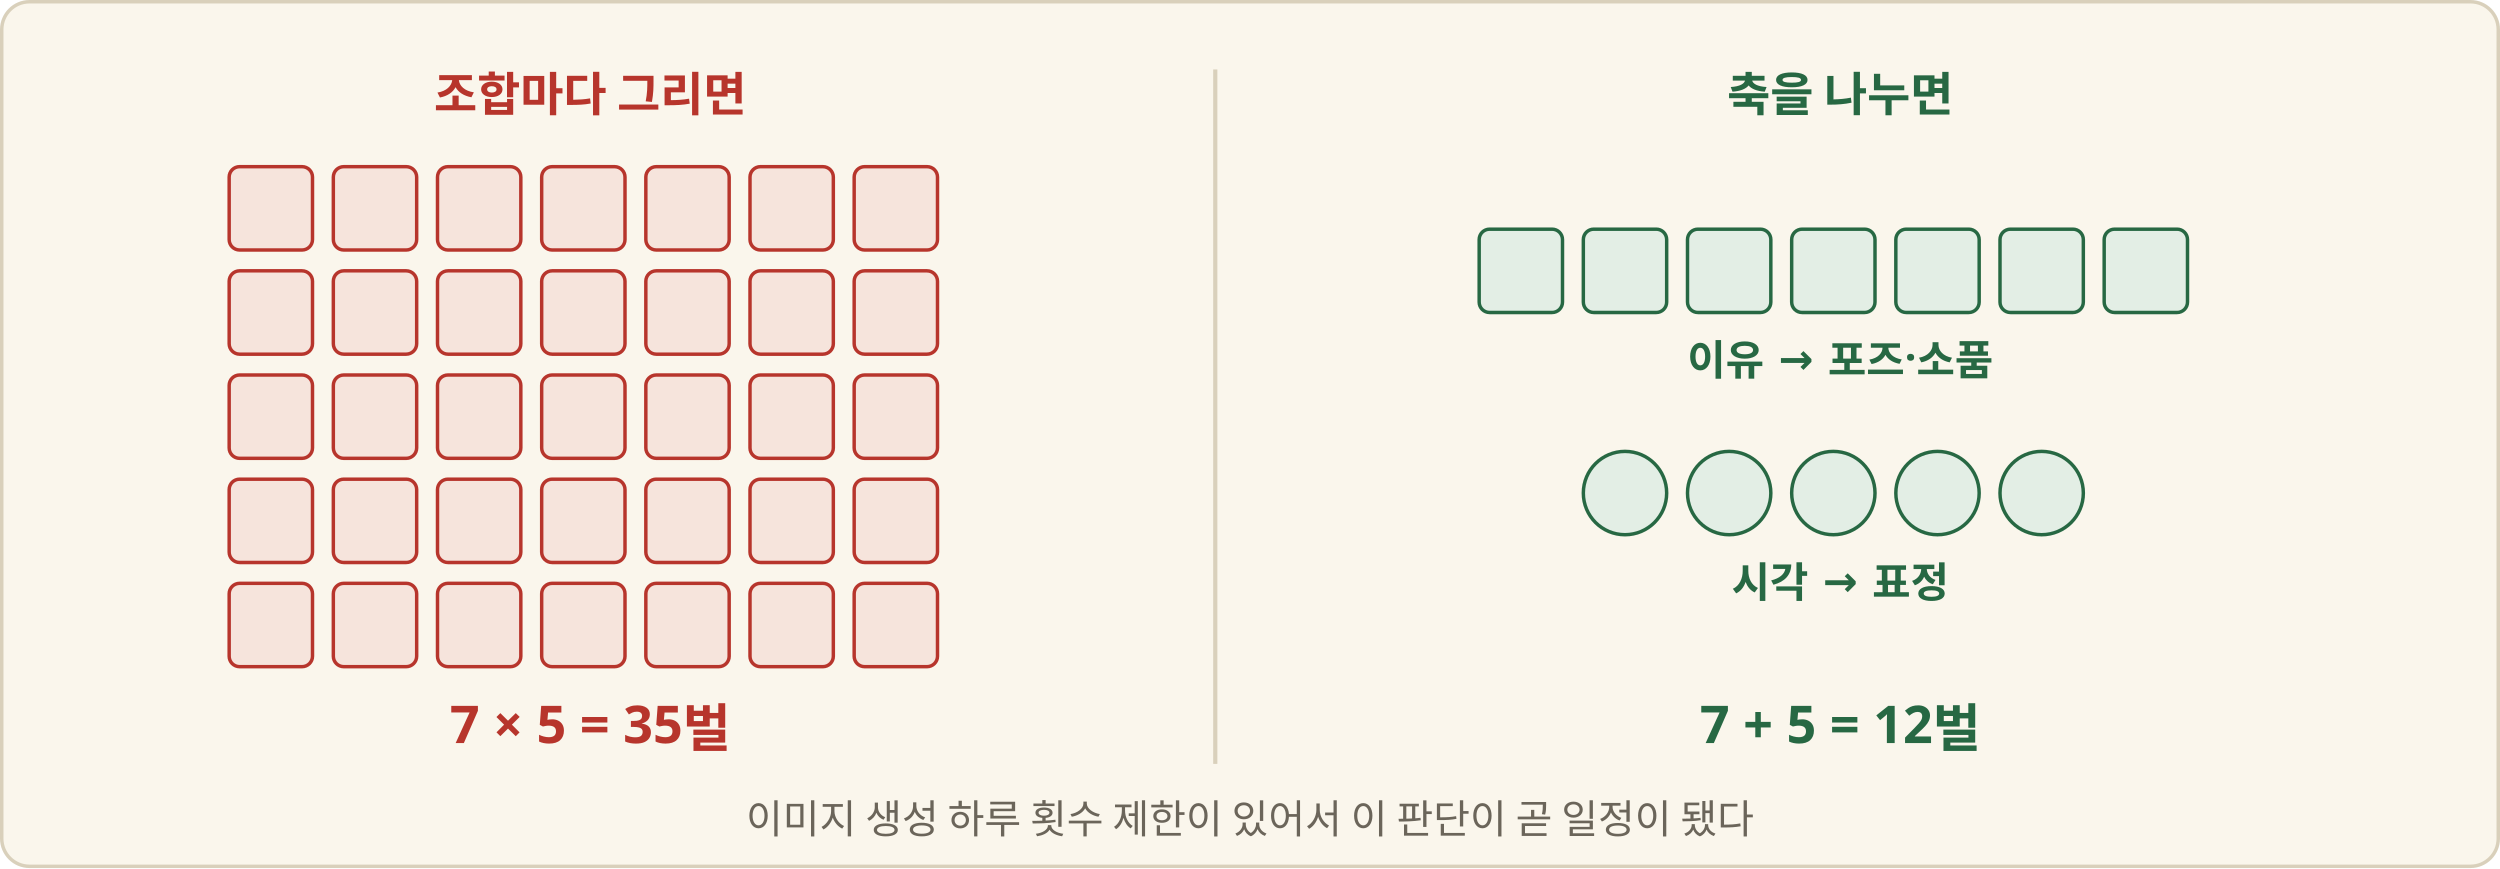
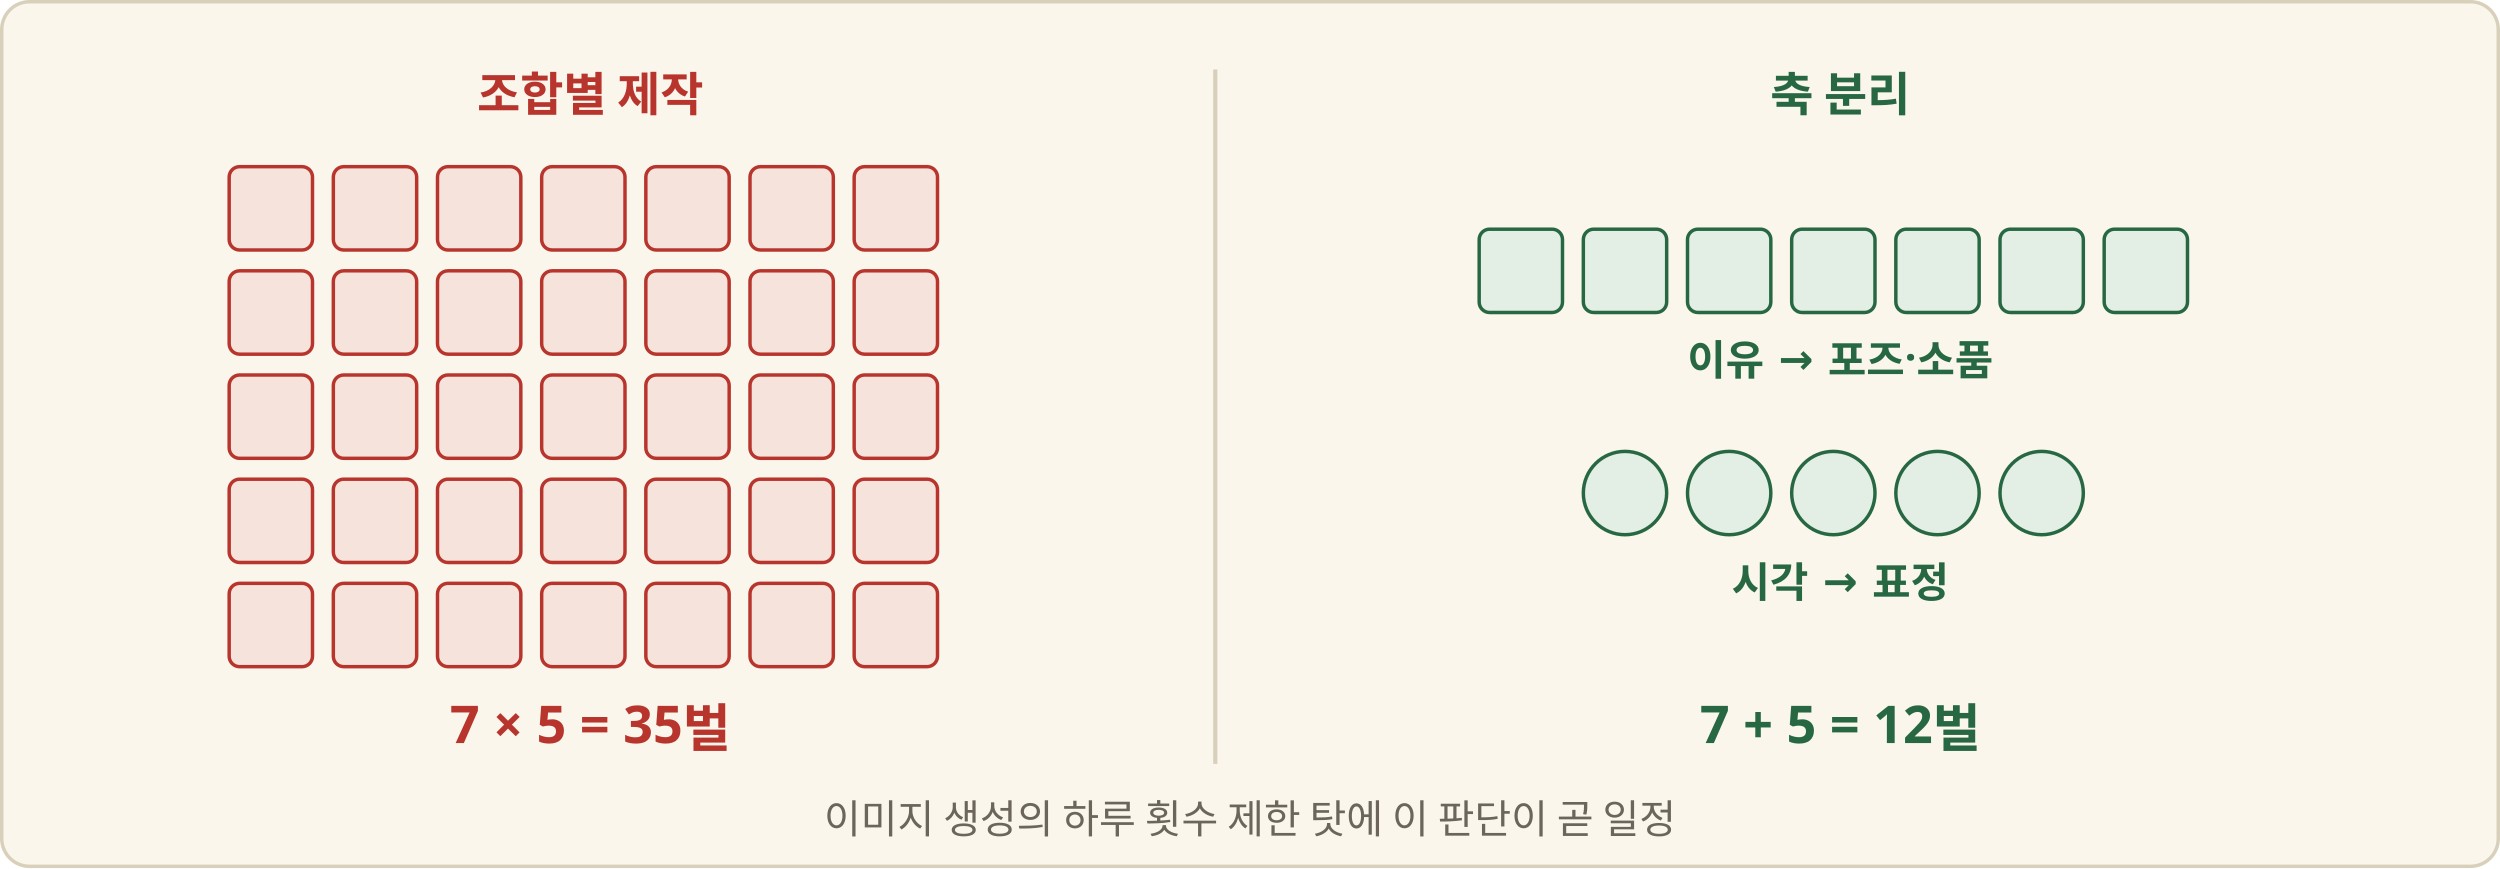
<svg xmlns="http://www.w3.org/2000/svg" viewBox="0 0 720 250" width="720" height="250" role="img" aria-label="자산 축 분리: 이유 7종 × 표정 5종을 조합마다 그리면 35벌, 축을 나누면 12벌">
  <defs>
    <marker id="a-ink" viewBox="0 0 10 10" refX="9" refY="5" markerWidth="7" markerHeight="7" orient="auto-start-reverse">
      <path d="M0,0 L10,5 L0,10 z" fill="#1e2430" />
    </marker>
    <marker id="a-seal" viewBox="0 0 10 10" refX="9" refY="5" markerWidth="7" markerHeight="7" orient="auto-start-reverse">
      <path d="M0,0 L10,5 L0,10 z" fill="#b7352c" />
    </marker>
    <marker id="a-live" viewBox="0 0 10 10" refX="9" refY="5" markerWidth="7" markerHeight="7" orient="auto-start-reverse">
      <path d="M0,0 L10,5 L0,10 z" fill="#276843" />
    </marker>
    <marker id="a-faint" viewBox="0 0 10 10" refX="9" refY="5" markerWidth="7" markerHeight="7" orient="auto-start-reverse">
      <path d="M0,0 L10,5 L0,10 z" fill="#6b655a" />
    </marker>
  </defs>
  <rect x="0.5" y="0.5" width="719" height="249" rx="8" fill="#faf6ec" stroke="#d9d0bb" />
-   <text x="170" y="32.0" font-family="Pretendard, &quot;Apple SD Gothic Neo&quot;, &quot;Malgun Gothic&quot;, &quot;Noto Sans KR&quot;, sans-serif" font-size="13.5" fill="#b7352c" font-weight="700" text-anchor="middle">조합마다 그리면</text>
+   <text x="170" y="32.0" font-family="Pretendard, &quot;Apple SD Gothic Neo&quot;, &quot;Malgun Gothic&quot;, &quot;Noto Sans KR&quot;, sans-serif" font-size="13.5" fill="#b7352c" font-weight="700" text-anchor="middle">조합별 제작</text>
  <rect x="66" y="48" width="24" height="24" rx="3" fill="#f6e4dc" stroke="#b7352c" stroke-width="1" />
  <rect x="96" y="48" width="24" height="24" rx="3" fill="#f6e4dc" stroke="#b7352c" stroke-width="1" />
  <rect x="126" y="48" width="24" height="24" rx="3" fill="#f6e4dc" stroke="#b7352c" stroke-width="1" />
  <rect x="156" y="48" width="24" height="24" rx="3" fill="#f6e4dc" stroke="#b7352c" stroke-width="1" />
  <rect x="186" y="48" width="24" height="24" rx="3" fill="#f6e4dc" stroke="#b7352c" stroke-width="1" />
  <rect x="216" y="48" width="24" height="24" rx="3" fill="#f6e4dc" stroke="#b7352c" stroke-width="1" />
  <rect x="246" y="48" width="24" height="24" rx="3" fill="#f6e4dc" stroke="#b7352c" stroke-width="1" />
  <rect x="66" y="78" width="24" height="24" rx="3" fill="#f6e4dc" stroke="#b7352c" stroke-width="1" />
  <rect x="96" y="78" width="24" height="24" rx="3" fill="#f6e4dc" stroke="#b7352c" stroke-width="1" />
  <rect x="126" y="78" width="24" height="24" rx="3" fill="#f6e4dc" stroke="#b7352c" stroke-width="1" />
  <rect x="156" y="78" width="24" height="24" rx="3" fill="#f6e4dc" stroke="#b7352c" stroke-width="1" />
  <rect x="186" y="78" width="24" height="24" rx="3" fill="#f6e4dc" stroke="#b7352c" stroke-width="1" />
  <rect x="216" y="78" width="24" height="24" rx="3" fill="#f6e4dc" stroke="#b7352c" stroke-width="1" />
  <rect x="246" y="78" width="24" height="24" rx="3" fill="#f6e4dc" stroke="#b7352c" stroke-width="1" />
  <rect x="66" y="108" width="24" height="24" rx="3" fill="#f6e4dc" stroke="#b7352c" stroke-width="1" />
  <rect x="96" y="108" width="24" height="24" rx="3" fill="#f6e4dc" stroke="#b7352c" stroke-width="1" />
  <rect x="126" y="108" width="24" height="24" rx="3" fill="#f6e4dc" stroke="#b7352c" stroke-width="1" />
  <rect x="156" y="108" width="24" height="24" rx="3" fill="#f6e4dc" stroke="#b7352c" stroke-width="1" />
  <rect x="186" y="108" width="24" height="24" rx="3" fill="#f6e4dc" stroke="#b7352c" stroke-width="1" />
  <rect x="216" y="108" width="24" height="24" rx="3" fill="#f6e4dc" stroke="#b7352c" stroke-width="1" />
  <rect x="246" y="108" width="24" height="24" rx="3" fill="#f6e4dc" stroke="#b7352c" stroke-width="1" />
  <rect x="66" y="138" width="24" height="24" rx="3" fill="#f6e4dc" stroke="#b7352c" stroke-width="1" />
  <rect x="96" y="138" width="24" height="24" rx="3" fill="#f6e4dc" stroke="#b7352c" stroke-width="1" />
  <rect x="126" y="138" width="24" height="24" rx="3" fill="#f6e4dc" stroke="#b7352c" stroke-width="1" />
  <rect x="156" y="138" width="24" height="24" rx="3" fill="#f6e4dc" stroke="#b7352c" stroke-width="1" />
  <rect x="186" y="138" width="24" height="24" rx="3" fill="#f6e4dc" stroke="#b7352c" stroke-width="1" />
  <rect x="216" y="138" width="24" height="24" rx="3" fill="#f6e4dc" stroke="#b7352c" stroke-width="1" />
  <rect x="246" y="138" width="24" height="24" rx="3" fill="#f6e4dc" stroke="#b7352c" stroke-width="1" />
  <rect x="66" y="168" width="24" height="24" rx="3" fill="#f6e4dc" stroke="#b7352c" stroke-width="1" />
  <rect x="96" y="168" width="24" height="24" rx="3" fill="#f6e4dc" stroke="#b7352c" stroke-width="1" />
  <rect x="126" y="168" width="24" height="24" rx="3" fill="#f6e4dc" stroke="#b7352c" stroke-width="1" />
  <rect x="156" y="168" width="24" height="24" rx="3" fill="#f6e4dc" stroke="#b7352c" stroke-width="1" />
  <rect x="186" y="168" width="24" height="24" rx="3" fill="#f6e4dc" stroke="#b7352c" stroke-width="1" />
  <rect x="216" y="168" width="24" height="24" rx="3" fill="#f6e4dc" stroke="#b7352c" stroke-width="1" />
  <rect x="246" y="168" width="24" height="24" rx="3" fill="#f6e4dc" stroke="#b7352c" stroke-width="1" />
  <text x="170" y="214.0" font-family="Pretendard, &quot;Apple SD Gothic Neo&quot;, &quot;Malgun Gothic&quot;, &quot;Noto Sans KR&quot;, sans-serif" font-size="15" fill="#b7352c" font-weight="700" text-anchor="middle">7 × 5 = 35벌</text>
  <line x1="350" y1="20" x2="350" y2="220" stroke="#d9d0bb" stroke-width="1.2" />
-   <text x="530" y="32.0" font-family="Pretendard, &quot;Apple SD Gothic Neo&quot;, &quot;Malgun Gothic&quot;, &quot;Noto Sans KR&quot;, sans-serif" font-size="13.5" fill="#276843" font-weight="700" text-anchor="middle">축을 나누면</text>
+   <text x="530" y="32.0" font-family="Pretendard, &quot;Apple SD Gothic Neo&quot;, &quot;Malgun Gothic&quot;, &quot;Noto Sans KR&quot;, sans-serif" font-size="13.5" fill="#276843" font-weight="700" text-anchor="middle">축 분리</text>
  <rect x="426" y="66" width="24" height="24" rx="3" fill="#e3eee5" stroke="#276843" stroke-width="1" />
  <rect x="456" y="66" width="24" height="24" rx="3" fill="#e3eee5" stroke="#276843" stroke-width="1" />
  <rect x="486" y="66" width="24" height="24" rx="3" fill="#e3eee5" stroke="#276843" stroke-width="1" />
  <rect x="516" y="66" width="24" height="24" rx="3" fill="#e3eee5" stroke="#276843" stroke-width="1" />
  <rect x="546" y="66" width="24" height="24" rx="3" fill="#e3eee5" stroke="#276843" stroke-width="1" />
  <rect x="576" y="66" width="24" height="24" rx="3" fill="#e3eee5" stroke="#276843" stroke-width="1" />
  <rect x="606" y="66" width="24" height="24" rx="3" fill="#e3eee5" stroke="#276843" stroke-width="1" />
  <text x="530" y="108.0" font-family="Pretendard, &quot;Apple SD Gothic Neo&quot;, &quot;Malgun Gothic&quot;, &quot;Noto Sans KR&quot;, sans-serif" font-size="12" fill="#276843" font-weight="600" text-anchor="middle">이유 → 포즈·소품</text>
  <rect x="456" y="130" width="24" height="24" rx="12" fill="#e3eee5" stroke="#276843" stroke-width="1" />
  <rect x="486" y="130" width="24" height="24" rx="12" fill="#e3eee5" stroke="#276843" stroke-width="1" />
  <rect x="516" y="130" width="24" height="24" rx="12" fill="#e3eee5" stroke="#276843" stroke-width="1" />
  <rect x="546" y="130" width="24" height="24" rx="12" fill="#e3eee5" stroke="#276843" stroke-width="1" />
  <rect x="576" y="130" width="24" height="24" rx="12" fill="#e3eee5" stroke="#276843" stroke-width="1" />
  <text x="530" y="172.0" font-family="Pretendard, &quot;Apple SD Gothic Neo&quot;, &quot;Malgun Gothic&quot;, &quot;Noto Sans KR&quot;, sans-serif" font-size="12" fill="#276843" font-weight="600" text-anchor="middle">시각 → 표정</text>
  <text x="530" y="214.0" font-family="Pretendard, &quot;Apple SD Gothic Neo&quot;, &quot;Malgun Gothic&quot;, &quot;Noto Sans KR&quot;, sans-serif" font-size="15" fill="#276843" font-weight="700" text-anchor="middle">7 + 5 = 12벌</text>
-   <text x="360" y="240.0" font-family="Pretendard, &quot;Apple SD Gothic Neo&quot;, &quot;Malgun Gothic&quot;, &quot;Noto Sans KR&quot;, sans-serif" font-size="11.5" fill="#6b655a" font-weight="500" text-anchor="middle">이미지 생성 하루 횟수 제한이 있어서 이 판단이 곧 일정이 됐다</text>
+   <text x="360" y="240.0" font-family="Pretendard, &quot;Apple SD Gothic Neo&quot;, &quot;Malgun Gothic&quot;, &quot;Noto Sans KR&quot;, sans-serif" font-size="11.5" fill="#6b655a" font-weight="500" text-anchor="middle">이미지 생성의 하루 횟수 제한 탓에 이 판단이 곧 일정</text>
</svg>
